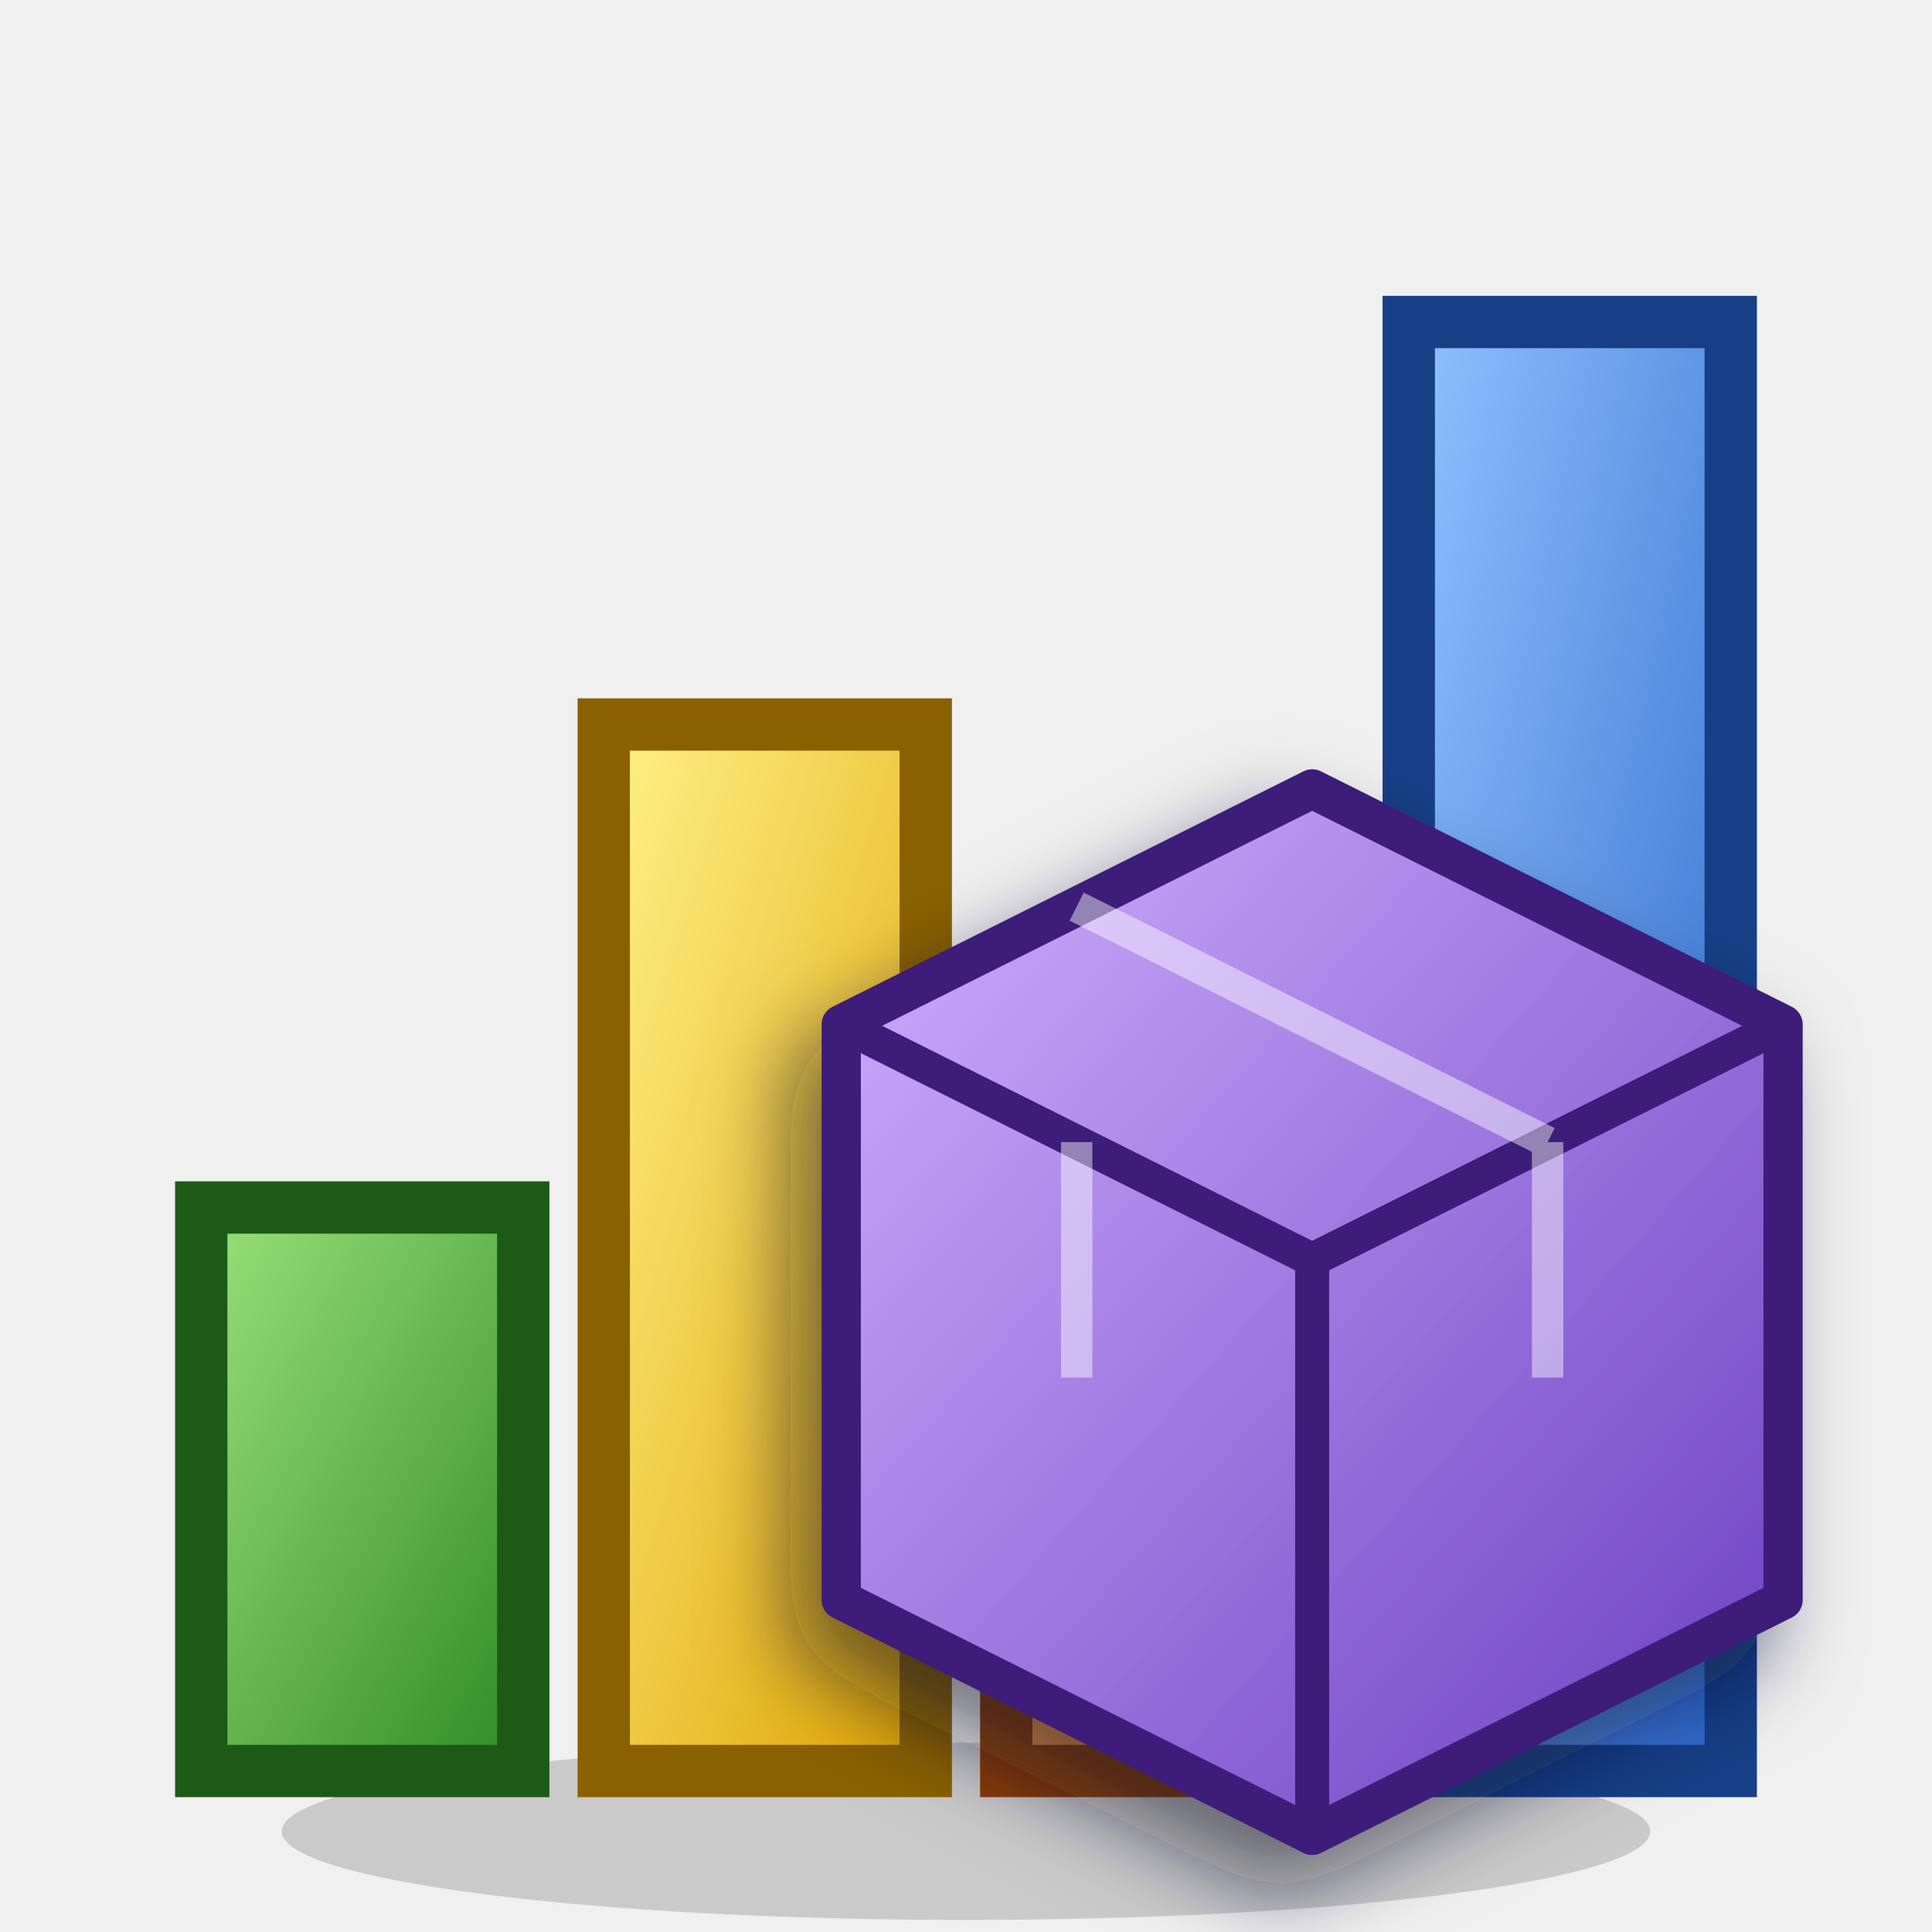
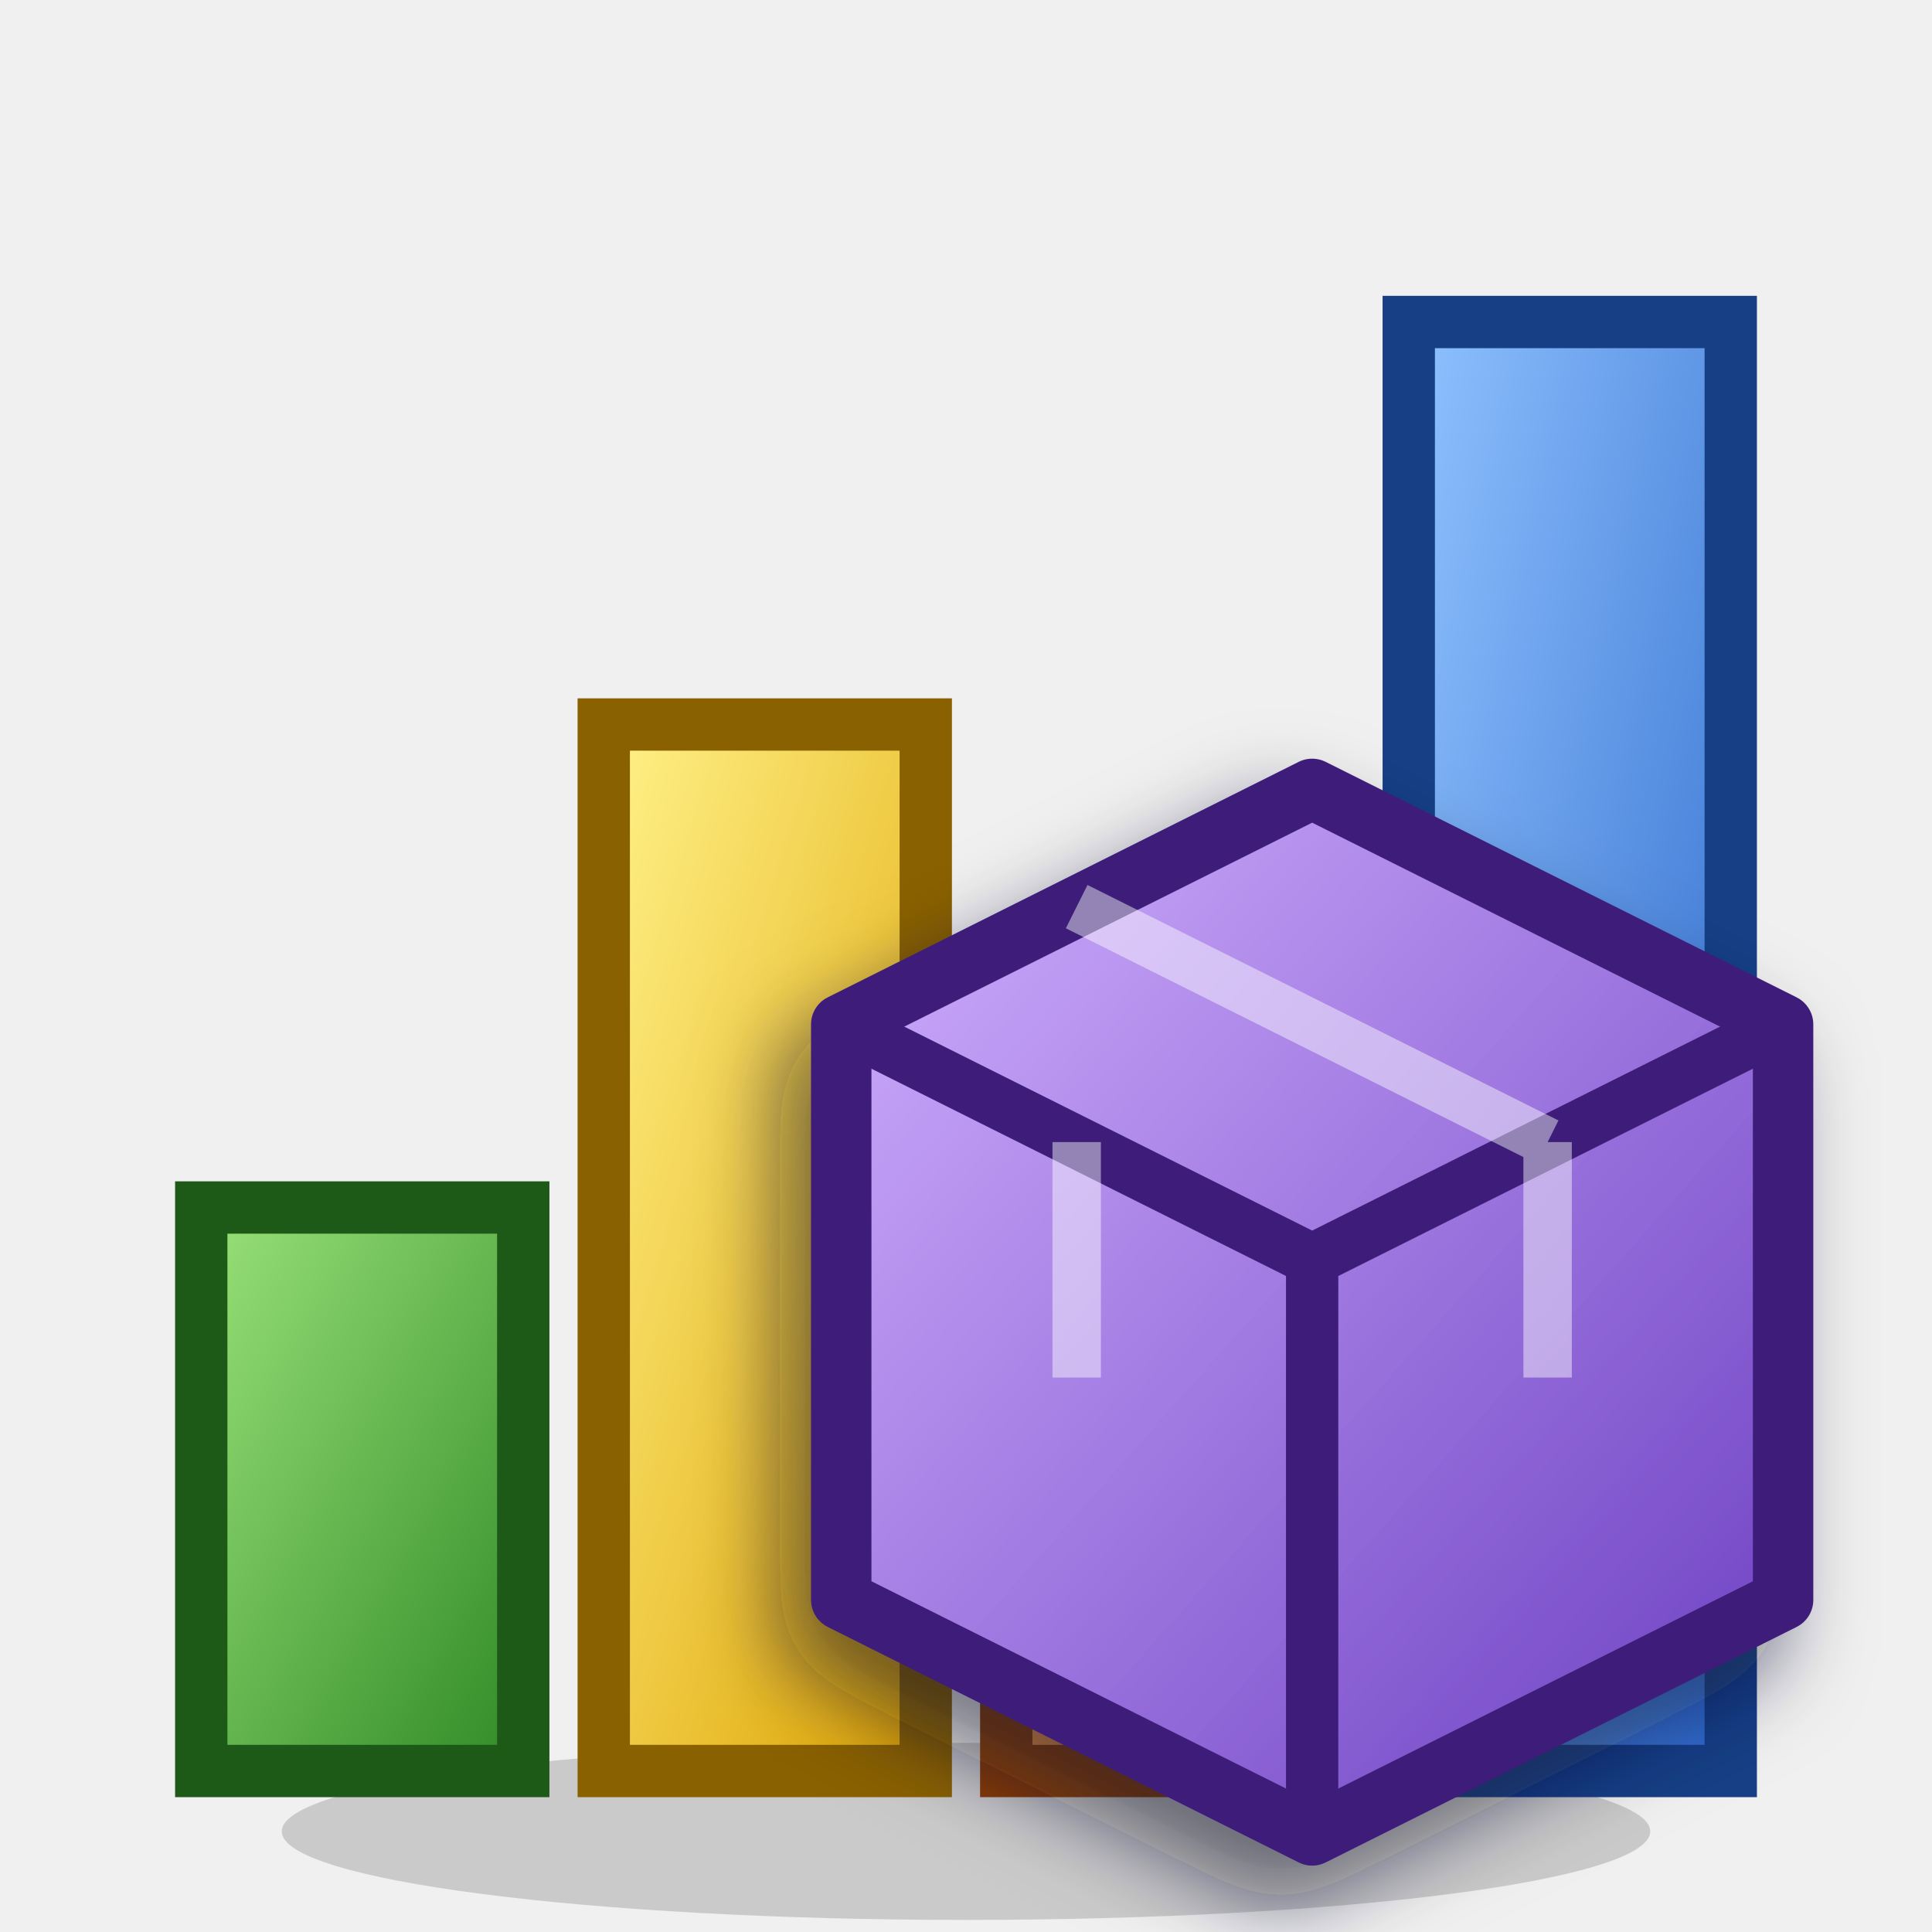
<svg xmlns="http://www.w3.org/2000/svg" viewBox="0 0 48 48" width="48" height="48" class="xp-ic" aria-hidden="true">
  <defs>
    <linearGradient id="i25g1" x1="0" y1="0" x2="1" y2="1">
      <stop offset="0" stop-color="#9be27a" />
      <stop offset="1" stop-color="#2f8a26" />
    </linearGradient>
    <linearGradient id="i25g2" x1="0" y1="0" x2="1" y2="1">
      <stop offset="0" stop-color="#fff28a" />
      <stop offset="1" stop-color="#e0a400" />
    </linearGradient>
    <linearGradient id="i25g3" x1="0" y1="0" x2="1" y2="1">
      <stop offset="0" stop-color="#ffc27a" />
      <stop offset="1" stop-color="#e0680c" />
    </linearGradient>
    <linearGradient id="i25g4" x1="0" y1="0" x2="1" y2="1">
      <stop offset="0" stop-color="#8fc2ff" />
      <stop offset="1" stop-color="#2a66c9" />
    </linearGradient>
    <filter id="i25sh" x="-30%" y="-30%" width="160%" height="160%">
      <feDropShadow dx="-1.2" dy="1.6" stdDeviation="1.6" flood-color="#0b1a33" flood-opacity=".55" />
    </filter>
    <linearGradient id="i25g5" x1="0" y1="0" x2="1" y2="1">
      <stop offset="0" stop-color="#d2b2ff" />
      <stop offset="1" stop-color="#6a3cc0" />
    </linearGradient>
  </defs>
  <ellipse cx="24" cy="45.5" rx="17" ry="2.2" fill="#000" opacity=".16" />
  <rect x="5" y="30" width="8" height="14" fill="url(#i25g1)" stroke="#1d5a17" stroke-width="1.3" />
  <rect x="15" y="18" width="8" height="26" fill="url(#i25g2)" stroke="#8a6100" stroke-width="1.3" />
  <rect x="25" y="24" width="8" height="20" fill="url(#i25g3)" stroke="#8a3d05" stroke-width="1.3" />
  <rect x="35" y="8" width="8" height="36" fill="url(#i25g4)" stroke="#163f86" stroke-width="1.3" />
  <g transform="translate(17 17) scale(.65)" filter="url(#i25sh)">
-     <path d="M24 4l18 9v22l-18 9-18-9V13z" fill="url(#i25g5)" stroke="#3d1f7a" stroke-width="1.5" stroke-linejoin="round" />
-     <path d="M6 13l18 9 18-9M24 22v22" fill="none" stroke="#3d1f7a" stroke-width="1.3" />
-     <path d="M15 8.5l18 9M15 26.5v-9M33 26.5v-9" fill="none" stroke="#fff" stroke-opacity=".45" stroke-width="1.2" />
+     <path d="M24 4l18 9v22l-18 9-18-9V13z" fill="url(#i25g5)" stroke="#3d1f7a" stroke-width="2.31" stroke-linejoin="round" />
+     <path d="M6 13l18 9 18-9M24 22v22" fill="none" stroke="#3d1f7a" stroke-width="2.00" />
+     <path d="M15 8.5l18 9M15 26.5v-9M33 26.5v-9" fill="none" stroke="#fff" stroke-opacity=".45" stroke-width="1.85" />
  </g>
</svg>
